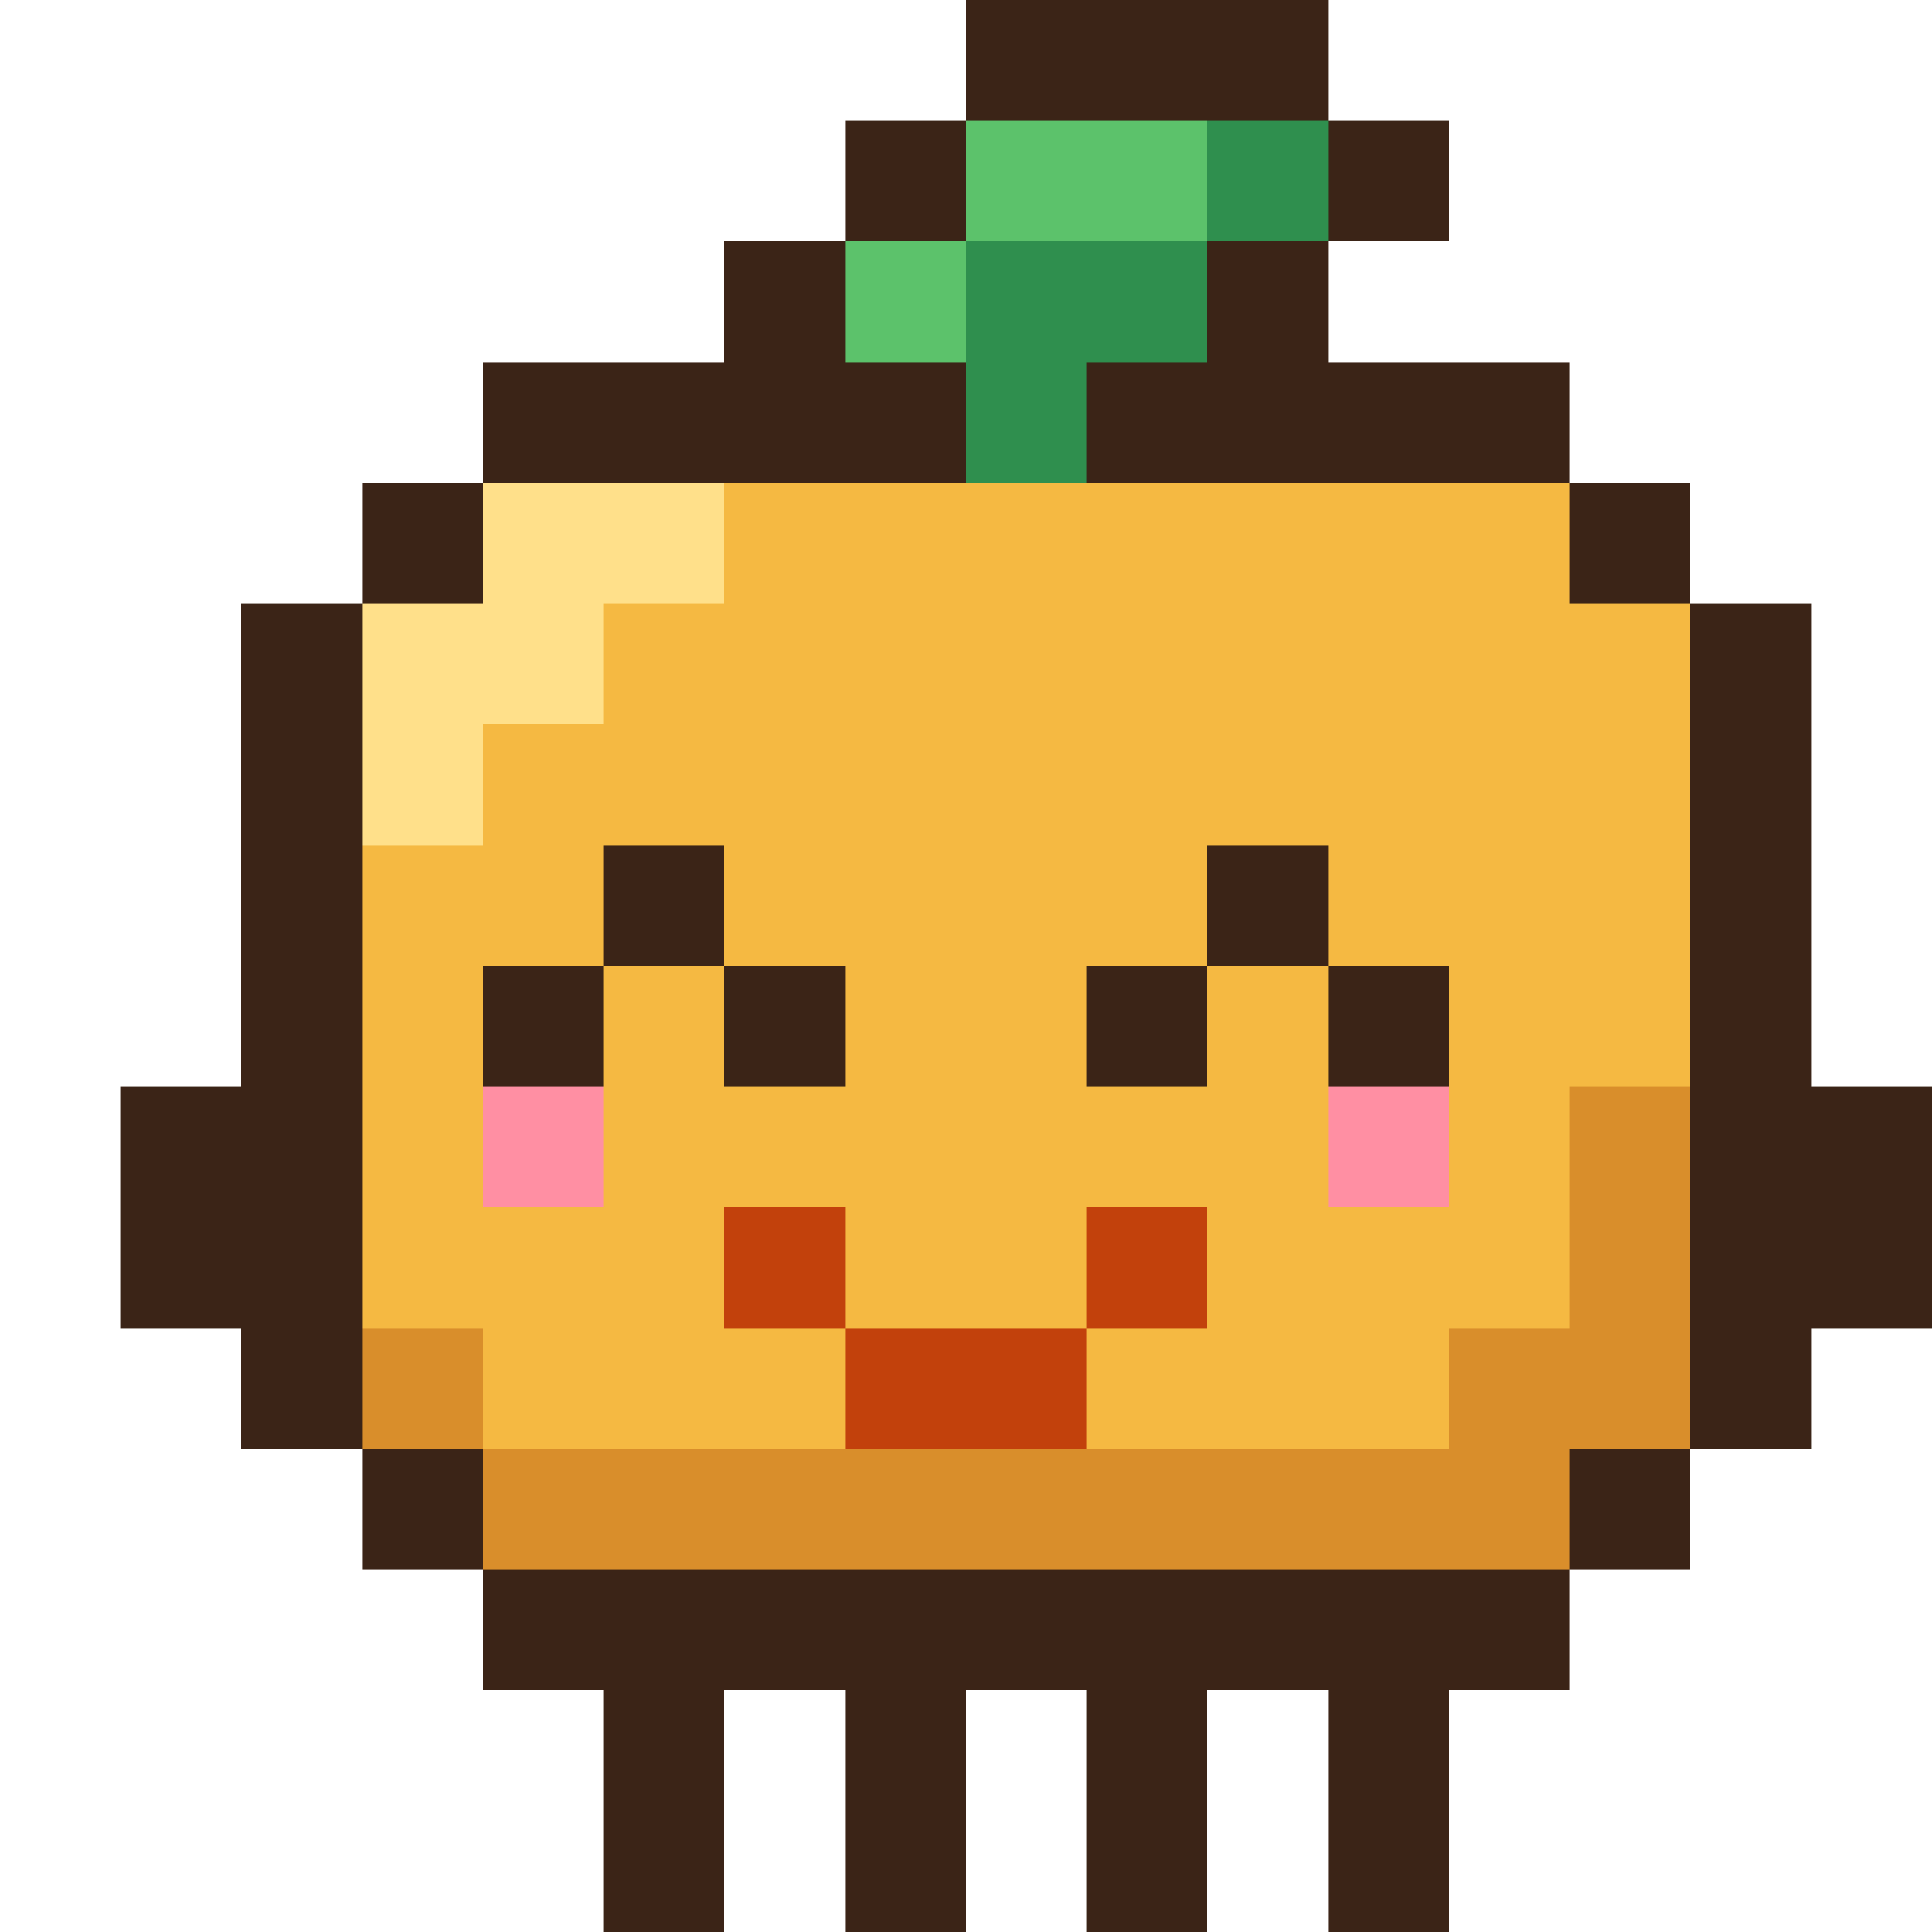
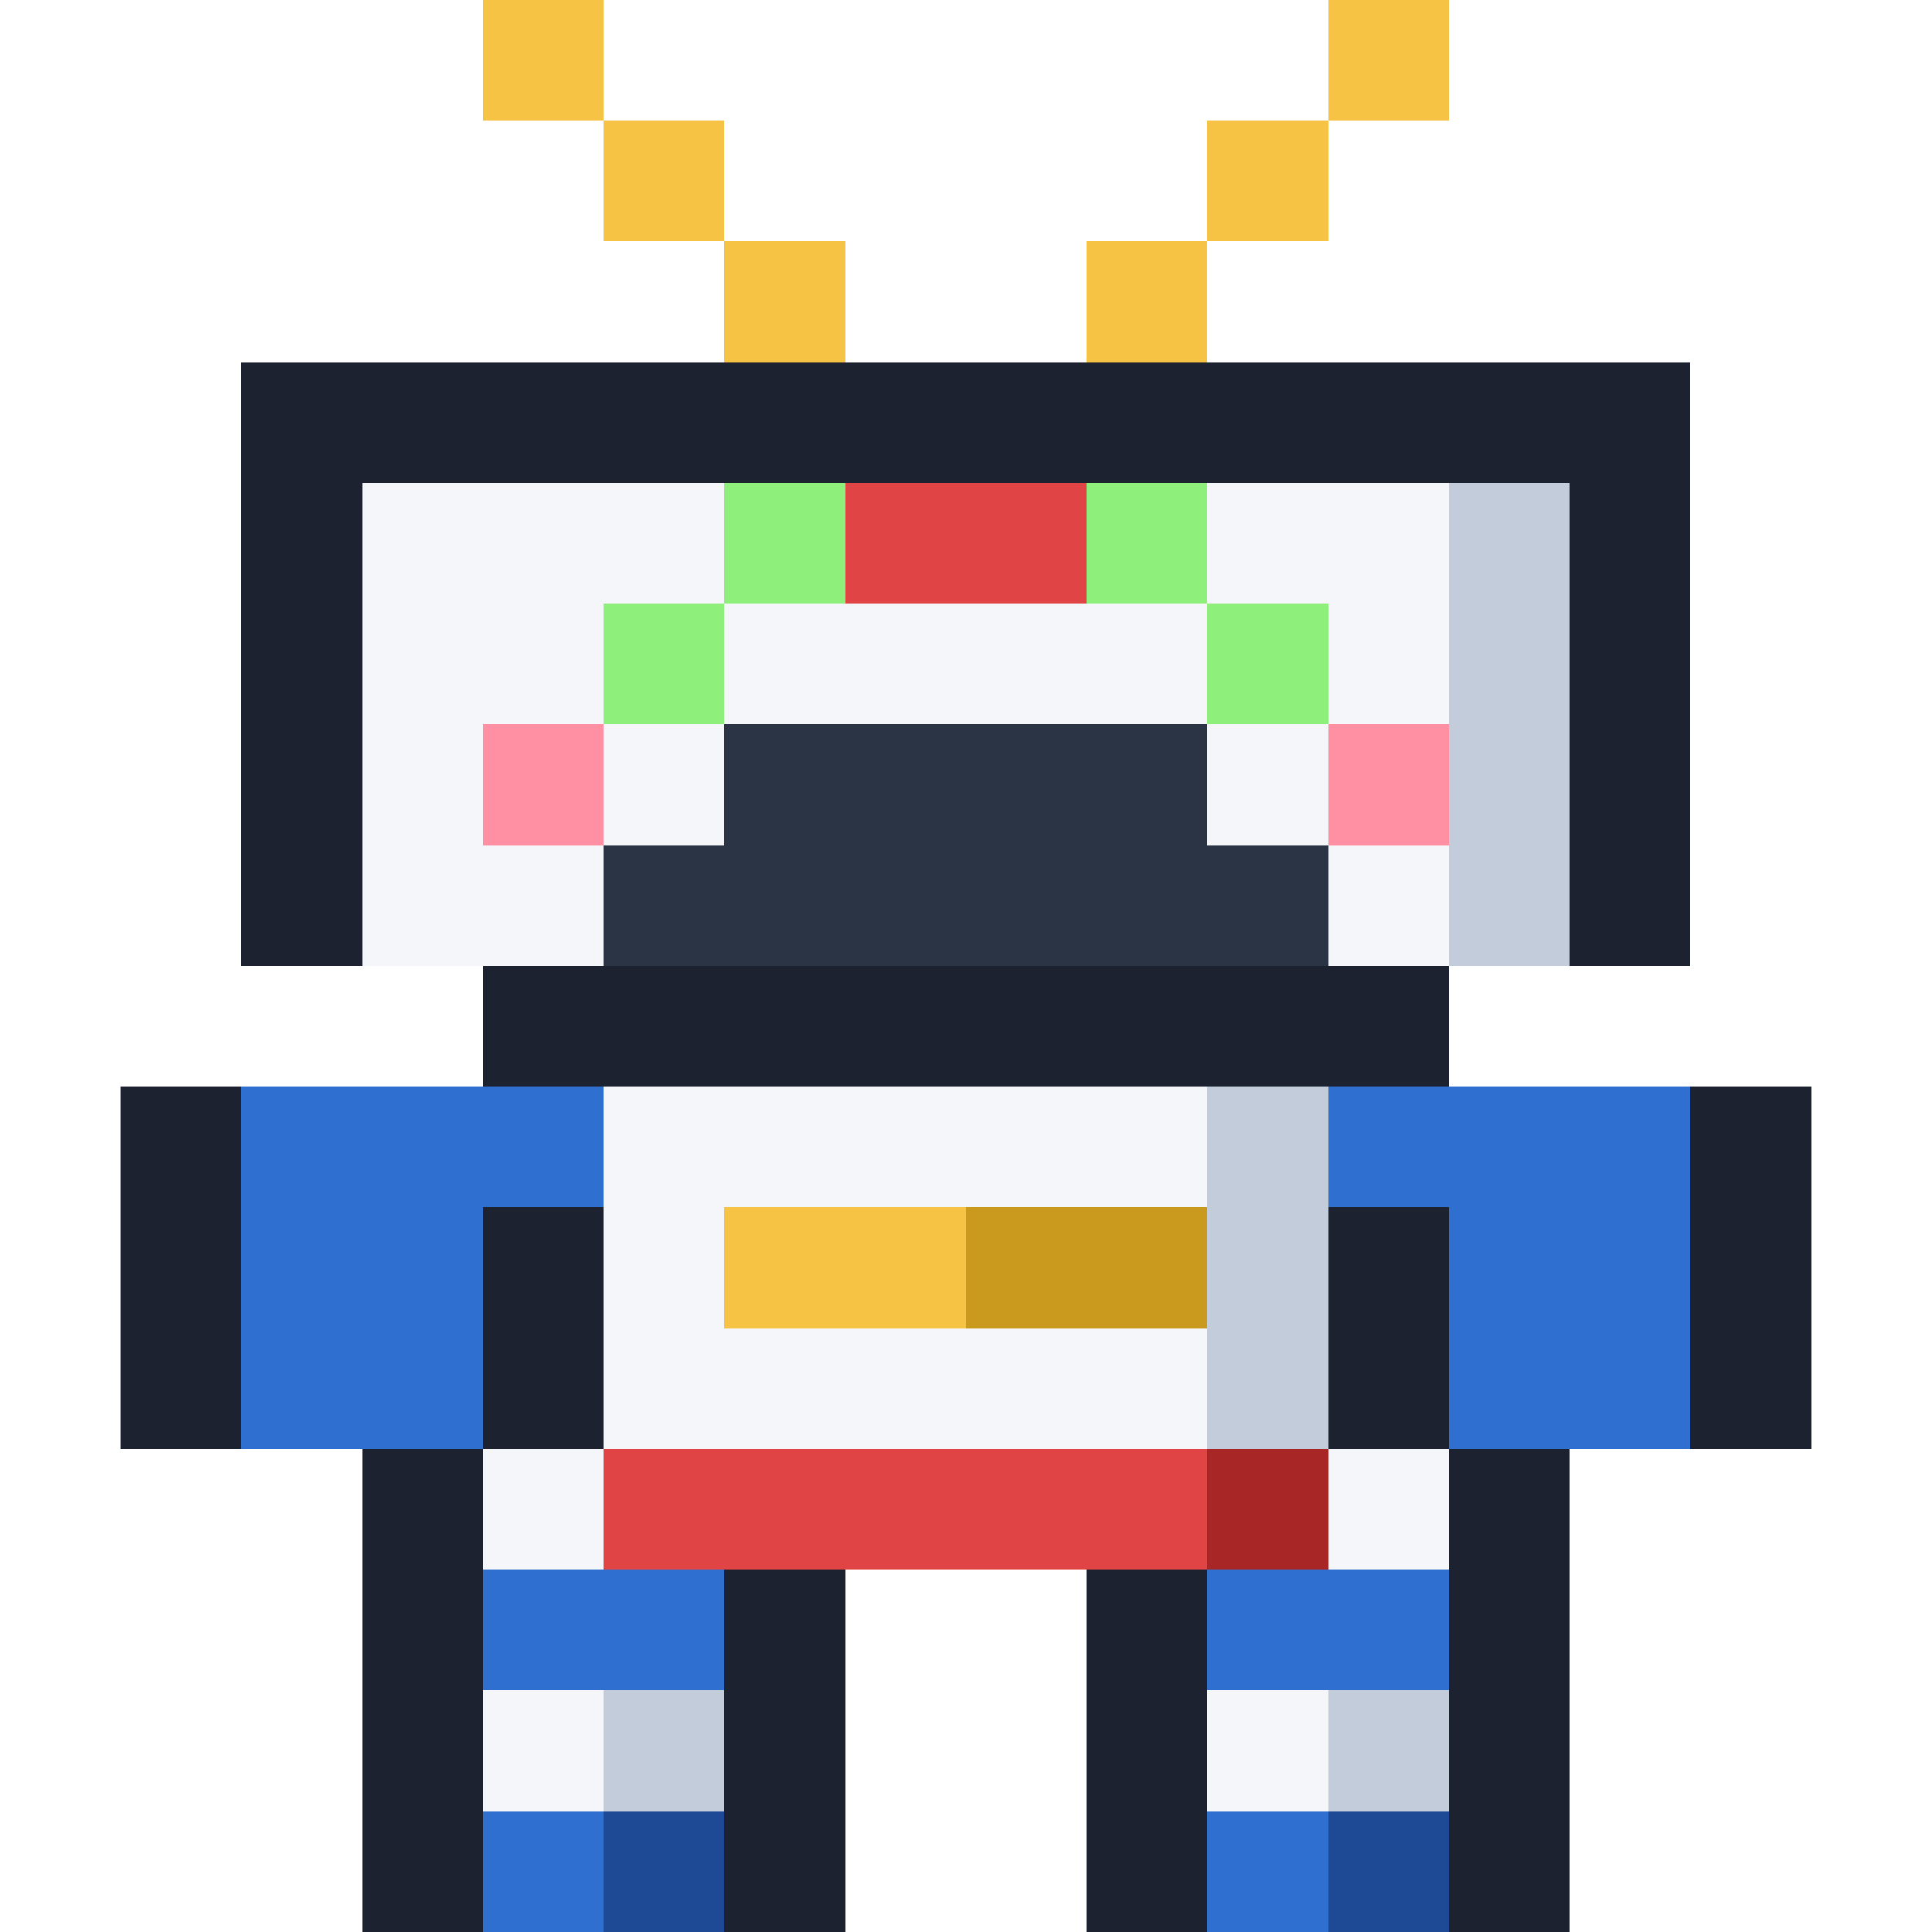
<svg xmlns="http://www.w3.org/2000/svg" viewBox="0 0 16 16" width="256" height="256" shape-rendering="crispEdges">
-   <rect x="8" y="0" width="3" height="1" fill="#3b2417" />
-   <rect x="7" y="1" width="1" height="1" fill="#3b2417" />
-   <rect x="8" y="1" width="2" height="1" fill="#5cc26b" />
-   <rect x="10" y="1" width="1" height="1" fill="#2f8f4e" />
-   <rect x="11" y="1" width="1" height="1" fill="#3b2417" />
-   <rect x="6" y="2" width="1" height="1" fill="#3b2417" />
-   <rect x="7" y="2" width="1" height="1" fill="#5cc26b" />
-   <rect x="8" y="2" width="2" height="1" fill="#2f8f4e" />
-   <rect x="10" y="2" width="1" height="1" fill="#3b2417" />
-   <rect x="4" y="3" width="4" height="1" fill="#3b2417" />
-   <rect x="8" y="3" width="1" height="1" fill="#2f8f4e" />
-   <rect x="9" y="3" width="4" height="1" fill="#3b2417" />
-   <rect x="3" y="4" width="1" height="1" fill="#3b2417" />
-   <rect x="4" y="4" width="2" height="1" fill="#ffe08a" />
-   <rect x="6" y="4" width="7" height="1" fill="#f5b942" />
-   <rect x="13" y="4" width="1" height="1" fill="#3b2417" />
-   <rect x="2" y="5" width="1" height="1" fill="#3b2417" />
-   <rect x="3" y="5" width="2" height="1" fill="#ffe08a" />
-   <rect x="5" y="5" width="9" height="1" fill="#f5b942" />
-   <rect x="14" y="5" width="1" height="1" fill="#3b2417" />
-   <rect x="2" y="6" width="1" height="1" fill="#3b2417" />
-   <rect x="3" y="6" width="1" height="1" fill="#ffe08a" />
-   <rect x="4" y="6" width="10" height="1" fill="#f5b942" />
-   <rect x="14" y="6" width="1" height="1" fill="#3b2417" />
-   <rect x="2" y="7" width="1" height="1" fill="#3b2417" />
-   <rect x="3" y="7" width="2" height="1" fill="#f5b942" />
-   <rect x="5" y="7" width="1" height="1" fill="#3b2417" />
-   <rect x="6" y="7" width="4" height="1" fill="#f5b942" />
-   <rect x="10" y="7" width="1" height="1" fill="#3b2417" />
-   <rect x="11" y="7" width="3" height="1" fill="#f5b942" />
-   <rect x="14" y="7" width="1" height="1" fill="#3b2417" />
-   <rect x="2" y="8" width="1" height="1" fill="#3b2417" />
-   <rect x="3" y="8" width="1" height="1" fill="#f5b942" />
-   <rect x="4" y="8" width="1" height="1" fill="#3b2417" />
-   <rect x="5" y="8" width="1" height="1" fill="#f5b942" />
-   <rect x="6" y="8" width="1" height="1" fill="#3b2417" />
-   <rect x="7" y="8" width="2" height="1" fill="#f5b942" />
-   <rect x="9" y="8" width="1" height="1" fill="#3b2417" />
-   <rect x="10" y="8" width="1" height="1" fill="#f5b942" />
-   <rect x="11" y="8" width="1" height="1" fill="#3b2417" />
-   <rect x="12" y="8" width="2" height="1" fill="#f5b942" />
-   <rect x="14" y="8" width="1" height="1" fill="#3b2417" />
-   <rect x="1" y="9" width="2" height="1" fill="#3b2417" />
-   <rect x="3" y="9" width="1" height="1" fill="#f5b942" />
-   <rect x="4" y="9" width="1" height="1" fill="#ff8fa3" />
-   <rect x="5" y="9" width="6" height="1" fill="#f5b942" />
-   <rect x="11" y="9" width="1" height="1" fill="#ff8fa3" />
-   <rect x="12" y="9" width="1" height="1" fill="#f5b942" />
-   <rect x="13" y="9" width="1" height="1" fill="#d98e2b" />
-   <rect x="14" y="9" width="2" height="1" fill="#3b2417" />
-   <rect x="1" y="10" width="2" height="1" fill="#3b2417" />
-   <rect x="3" y="10" width="3" height="1" fill="#f5b942" />
-   <rect x="6" y="10" width="1" height="1" fill="#c2410c" />
-   <rect x="7" y="10" width="2" height="1" fill="#f5b942" />
-   <rect x="9" y="10" width="1" height="1" fill="#c2410c" />
-   <rect x="10" y="10" width="3" height="1" fill="#f5b942" />
-   <rect x="13" y="10" width="1" height="1" fill="#d98e2b" />
-   <rect x="14" y="10" width="2" height="1" fill="#3b2417" />
-   <rect x="2" y="11" width="1" height="1" fill="#3b2417" />
-   <rect x="3" y="11" width="1" height="1" fill="#d98e2b" />
-   <rect x="4" y="11" width="3" height="1" fill="#f5b942" />
-   <rect x="7" y="11" width="2" height="1" fill="#c2410c" />
-   <rect x="9" y="11" width="3" height="1" fill="#f5b942" />
-   <rect x="12" y="11" width="2" height="1" fill="#d98e2b" />
-   <rect x="14" y="11" width="1" height="1" fill="#3b2417" />
-   <rect x="3" y="12" width="1" height="1" fill="#3b2417" />
-   <rect x="4" y="12" width="9" height="1" fill="#d98e2b" />
-   <rect x="13" y="12" width="1" height="1" fill="#3b2417" />
-   <rect x="4" y="13" width="9" height="1" fill="#3b2417" />
-   <rect x="5" y="14" width="1" height="1" fill="#3b2417" />
-   <rect x="7" y="14" width="1" height="1" fill="#3b2417" />
-   <rect x="9" y="14" width="1" height="1" fill="#3b2417" />
-   <rect x="11" y="14" width="1" height="1" fill="#3b2417" />
-   <rect x="5" y="15" width="1" height="1" fill="#3b2417" />
-   <rect x="7" y="15" width="1" height="1" fill="#3b2417" />
-   <rect x="9" y="15" width="1" height="1" fill="#3b2417" />
-   <rect x="11" y="15" width="1" height="1" fill="#3b2417" />
+   <rect x="4" y="0" width="1" height="1" fill="#f6c344" />
+   <rect x="11" y="0" width="1" height="1" fill="#f6c344" />
+   <rect x="5" y="1" width="1" height="1" fill="#f6c344" />
+   <rect x="10" y="1" width="1" height="1" fill="#f6c344" />
+   <rect x="6" y="2" width="1" height="1" fill="#f6c344" />
+   <rect x="9" y="2" width="1" height="1" fill="#f6c344" />
+   <rect x="2" y="3" width="12" height="1" fill="#1c2230" />
+   <rect x="2" y="4" width="1" height="1" fill="#1c2230" />
+   <rect x="3" y="4" width="3" height="1" fill="#f4f6f9" />
+   <rect x="6" y="4" width="1" height="1" fill="#8ef07a" />
+   <rect x="7" y="4" width="2" height="1" fill="#e04444" />
+   <rect x="9" y="4" width="1" height="1" fill="#8ef07a" />
+   <rect x="10" y="4" width="2" height="1" fill="#f4f6f9" />
+   <rect x="12" y="4" width="1" height="1" fill="#c3ccda" />
+   <rect x="13" y="4" width="1" height="1" fill="#1c2230" />
+   <rect x="2" y="5" width="1" height="1" fill="#1c2230" />
+   <rect x="3" y="5" width="2" height="1" fill="#f4f6f9" />
+   <rect x="5" y="5" width="1" height="1" fill="#8ef07a" />
+   <rect x="6" y="5" width="4" height="1" fill="#f4f6f9" />
+   <rect x="10" y="5" width="1" height="1" fill="#8ef07a" />
+   <rect x="11" y="5" width="1" height="1" fill="#f4f6f9" />
+   <rect x="12" y="5" width="1" height="1" fill="#c3ccda" />
+   <rect x="13" y="5" width="1" height="1" fill="#1c2230" />
+   <rect x="2" y="6" width="1" height="1" fill="#1c2230" />
+   <rect x="3" y="6" width="1" height="1" fill="#f4f6f9" />
+   <rect x="4" y="6" width="1" height="1" fill="#ff8fa3" />
+   <rect x="5" y="6" width="1" height="1" fill="#f4f6f9" />
+   <rect x="6" y="6" width="4" height="1" fill="#2b3444" />
+   <rect x="10" y="6" width="1" height="1" fill="#f4f6f9" />
+   <rect x="11" y="6" width="1" height="1" fill="#ff8fa3" />
+   <rect x="12" y="6" width="1" height="1" fill="#c3ccda" />
+   <rect x="13" y="6" width="1" height="1" fill="#1c2230" />
+   <rect x="2" y="7" width="1" height="1" fill="#1c2230" />
+   <rect x="3" y="7" width="2" height="1" fill="#f4f6f9" />
+   <rect x="5" y="7" width="6" height="1" fill="#2b3444" />
+   <rect x="11" y="7" width="1" height="1" fill="#f4f6f9" />
+   <rect x="12" y="7" width="1" height="1" fill="#c3ccda" />
+   <rect x="13" y="7" width="1" height="1" fill="#1c2230" />
+   <rect x="4" y="8" width="8" height="1" fill="#1c2230" />
+   <rect x="1" y="9" width="1" height="1" fill="#1c2230" />
+   <rect x="2" y="9" width="3" height="1" fill="#2f6fd0" />
+   <rect x="5" y="9" width="5" height="1" fill="#f4f6f9" />
+   <rect x="10" y="9" width="1" height="1" fill="#c3ccda" />
+   <rect x="11" y="9" width="3" height="1" fill="#2f6fd0" />
+   <rect x="14" y="9" width="1" height="1" fill="#1c2230" />
+   <rect x="1" y="10" width="1" height="1" fill="#1c2230" />
+   <rect x="2" y="10" width="2" height="1" fill="#2f6fd0" />
+   <rect x="4" y="10" width="1" height="1" fill="#1c2230" />
+   <rect x="5" y="10" width="1" height="1" fill="#f4f6f9" />
+   <rect x="6" y="10" width="2" height="1" fill="#f6c344" />
+   <rect x="8" y="10" width="2" height="1" fill="#c99a1e" />
+   <rect x="10" y="10" width="1" height="1" fill="#c3ccda" />
+   <rect x="11" y="10" width="1" height="1" fill="#1c2230" />
+   <rect x="12" y="10" width="2" height="1" fill="#2f6fd0" />
+   <rect x="14" y="10" width="1" height="1" fill="#1c2230" />
+   <rect x="1" y="11" width="1" height="1" fill="#1c2230" />
+   <rect x="2" y="11" width="2" height="1" fill="#2f6fd0" />
+   <rect x="4" y="11" width="1" height="1" fill="#1c2230" />
+   <rect x="5" y="11" width="5" height="1" fill="#f4f6f9" />
+   <rect x="10" y="11" width="1" height="1" fill="#c3ccda" />
+   <rect x="11" y="11" width="1" height="1" fill="#1c2230" />
+   <rect x="12" y="11" width="2" height="1" fill="#2f6fd0" />
+   <rect x="14" y="11" width="1" height="1" fill="#1c2230" />
+   <rect x="3" y="12" width="1" height="1" fill="#1c2230" />
+   <rect x="4" y="12" width="1" height="1" fill="#f4f6f9" />
+   <rect x="5" y="12" width="5" height="1" fill="#e04444" />
+   <rect x="10" y="12" width="1" height="1" fill="#a82626" />
+   <rect x="11" y="12" width="1" height="1" fill="#f4f6f9" />
+   <rect x="12" y="12" width="1" height="1" fill="#1c2230" />
+   <rect x="3" y="13" width="1" height="1" fill="#1c2230" />
+   <rect x="4" y="13" width="2" height="1" fill="#2f6fd0" />
+   <rect x="6" y="13" width="1" height="1" fill="#1c2230" />
+   <rect x="9" y="13" width="1" height="1" fill="#1c2230" />
+   <rect x="10" y="13" width="2" height="1" fill="#2f6fd0" />
+   <rect x="12" y="13" width="1" height="1" fill="#1c2230" />
+   <rect x="3" y="14" width="1" height="1" fill="#1c2230" />
+   <rect x="4" y="14" width="1" height="1" fill="#f4f6f9" />
+   <rect x="5" y="14" width="1" height="1" fill="#c3ccda" />
+   <rect x="6" y="14" width="1" height="1" fill="#1c2230" />
+   <rect x="9" y="14" width="1" height="1" fill="#1c2230" />
+   <rect x="10" y="14" width="1" height="1" fill="#f4f6f9" />
+   <rect x="11" y="14" width="1" height="1" fill="#c3ccda" />
+   <rect x="12" y="14" width="1" height="1" fill="#1c2230" />
+   <rect x="3" y="15" width="1" height="1" fill="#1c2230" />
+   <rect x="4" y="15" width="1" height="1" fill="#2f6fd0" />
+   <rect x="5" y="15" width="1" height="1" fill="#1e4a95" />
+   <rect x="6" y="15" width="1" height="1" fill="#1c2230" />
+   <rect x="9" y="15" width="1" height="1" fill="#1c2230" />
+   <rect x="10" y="15" width="1" height="1" fill="#2f6fd0" />
+   <rect x="11" y="15" width="1" height="1" fill="#1e4a95" />
+   <rect x="12" y="15" width="1" height="1" fill="#1c2230" />
</svg>
